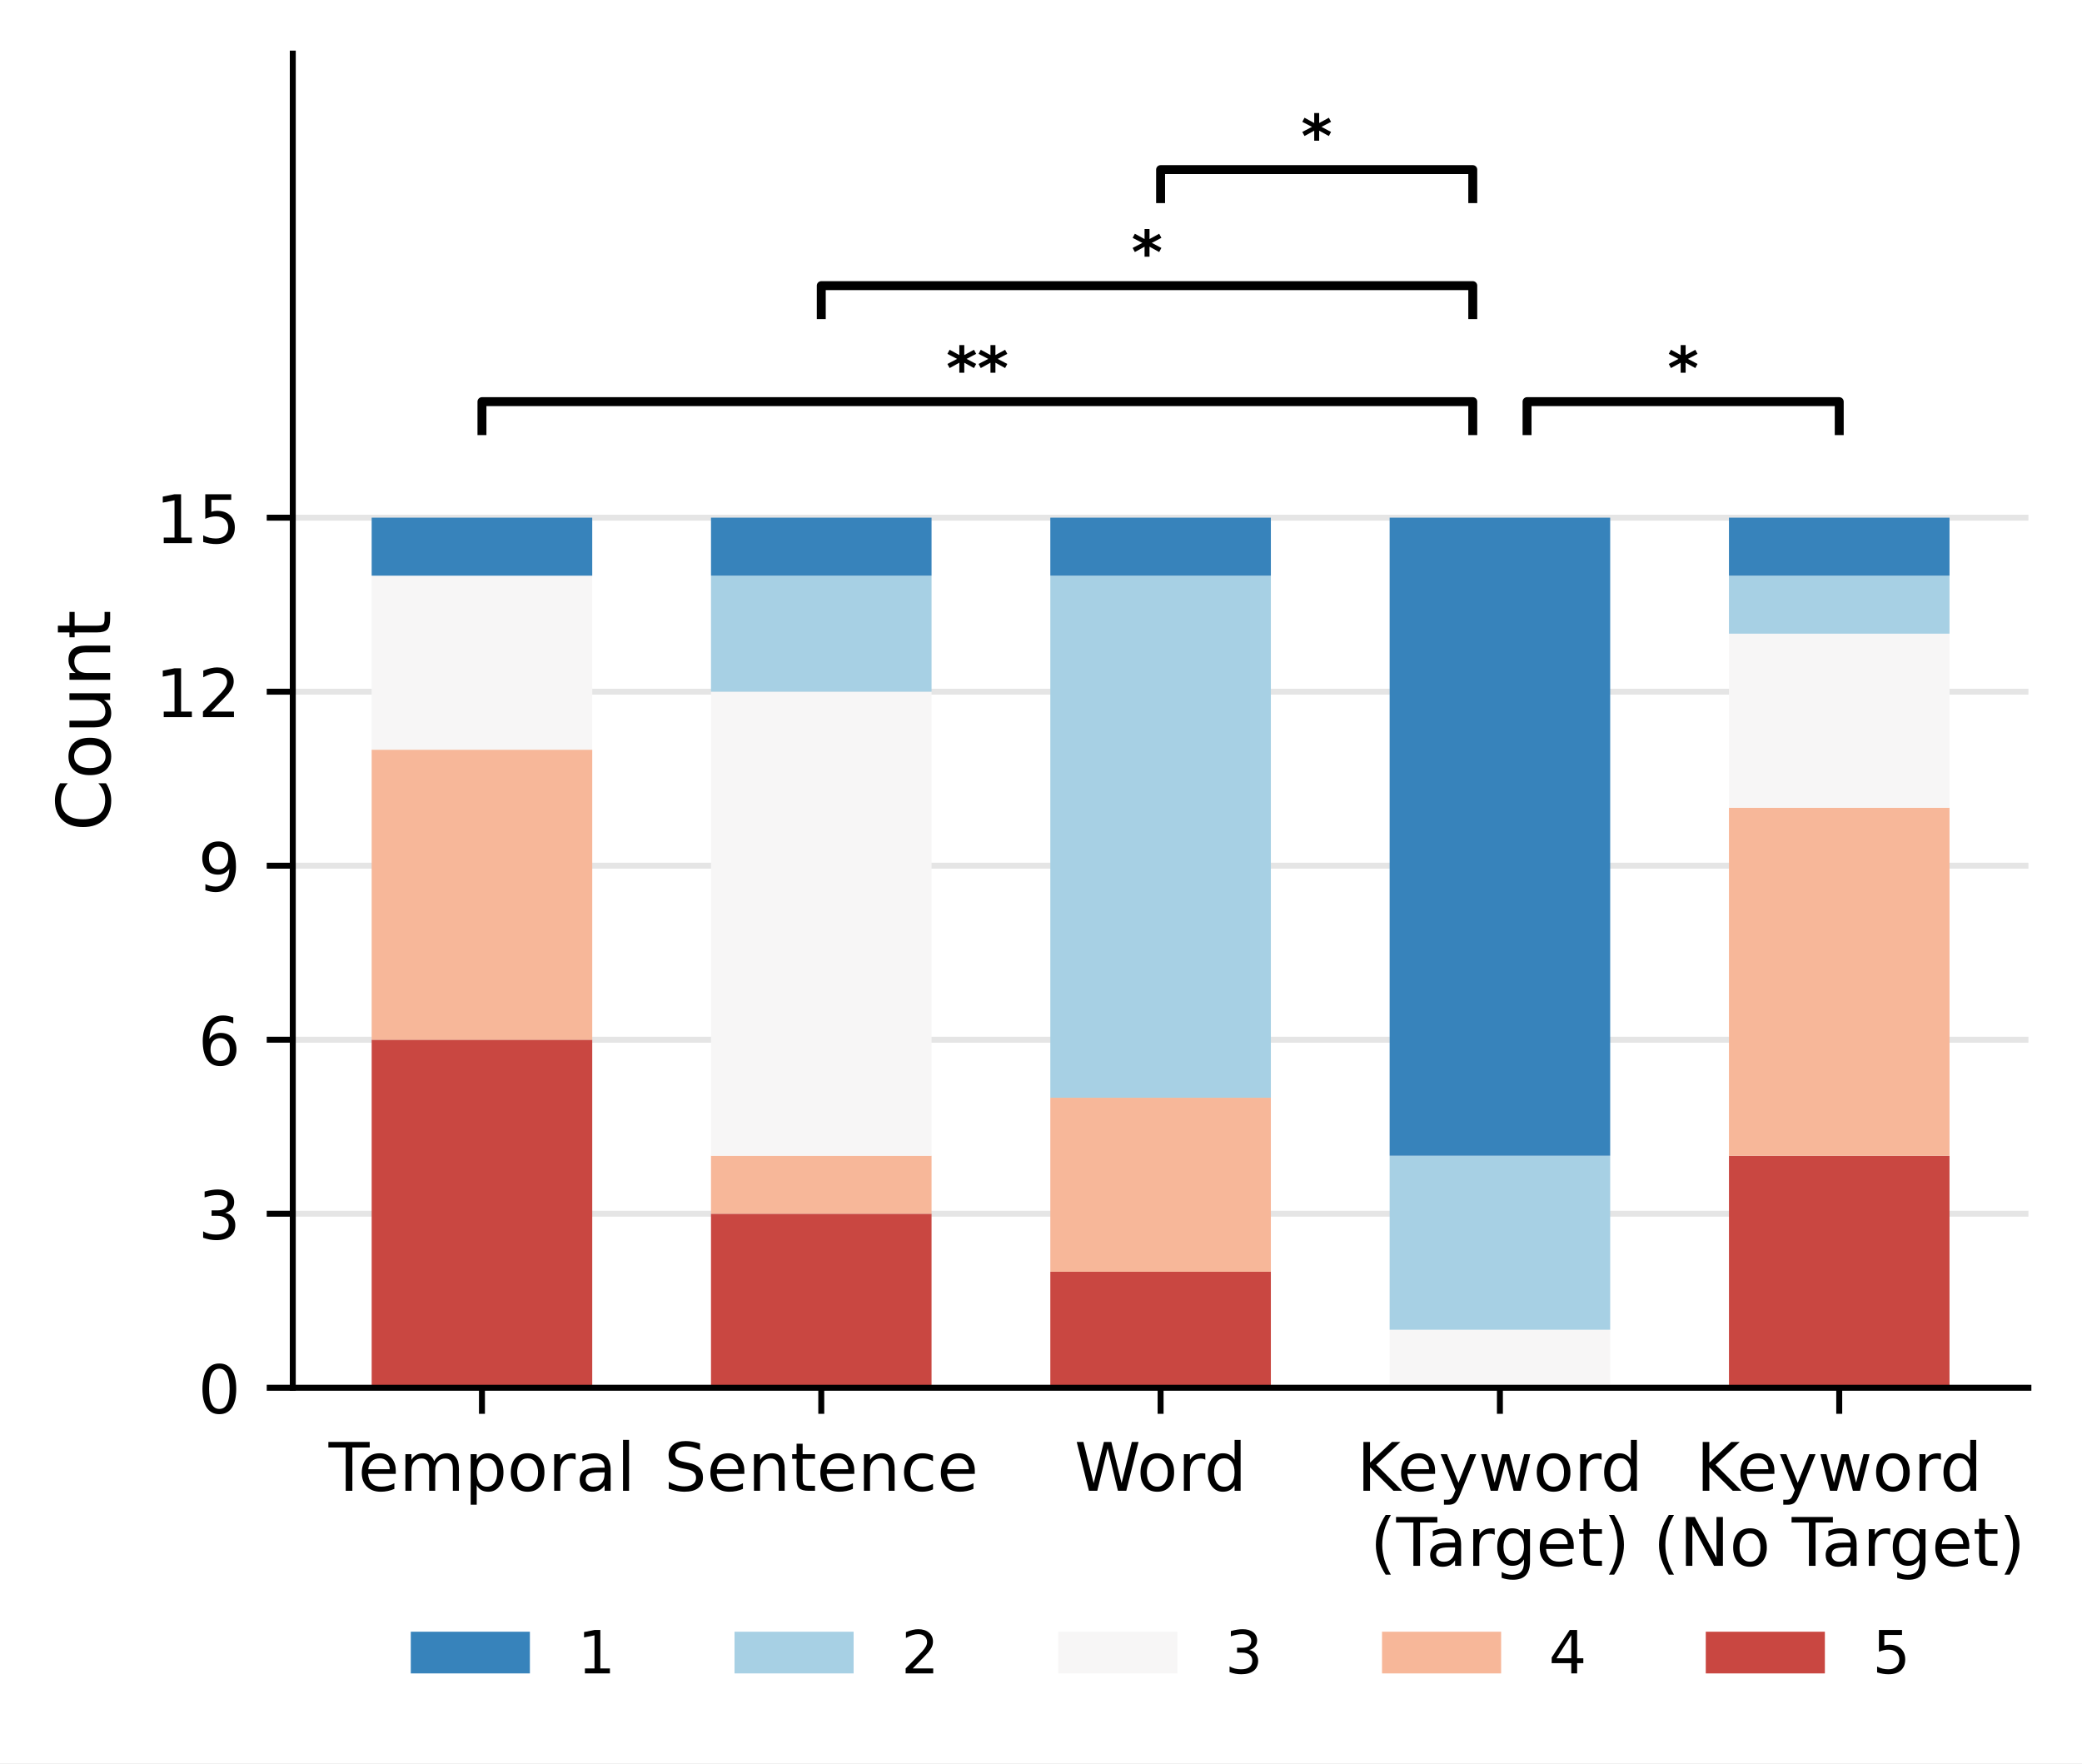
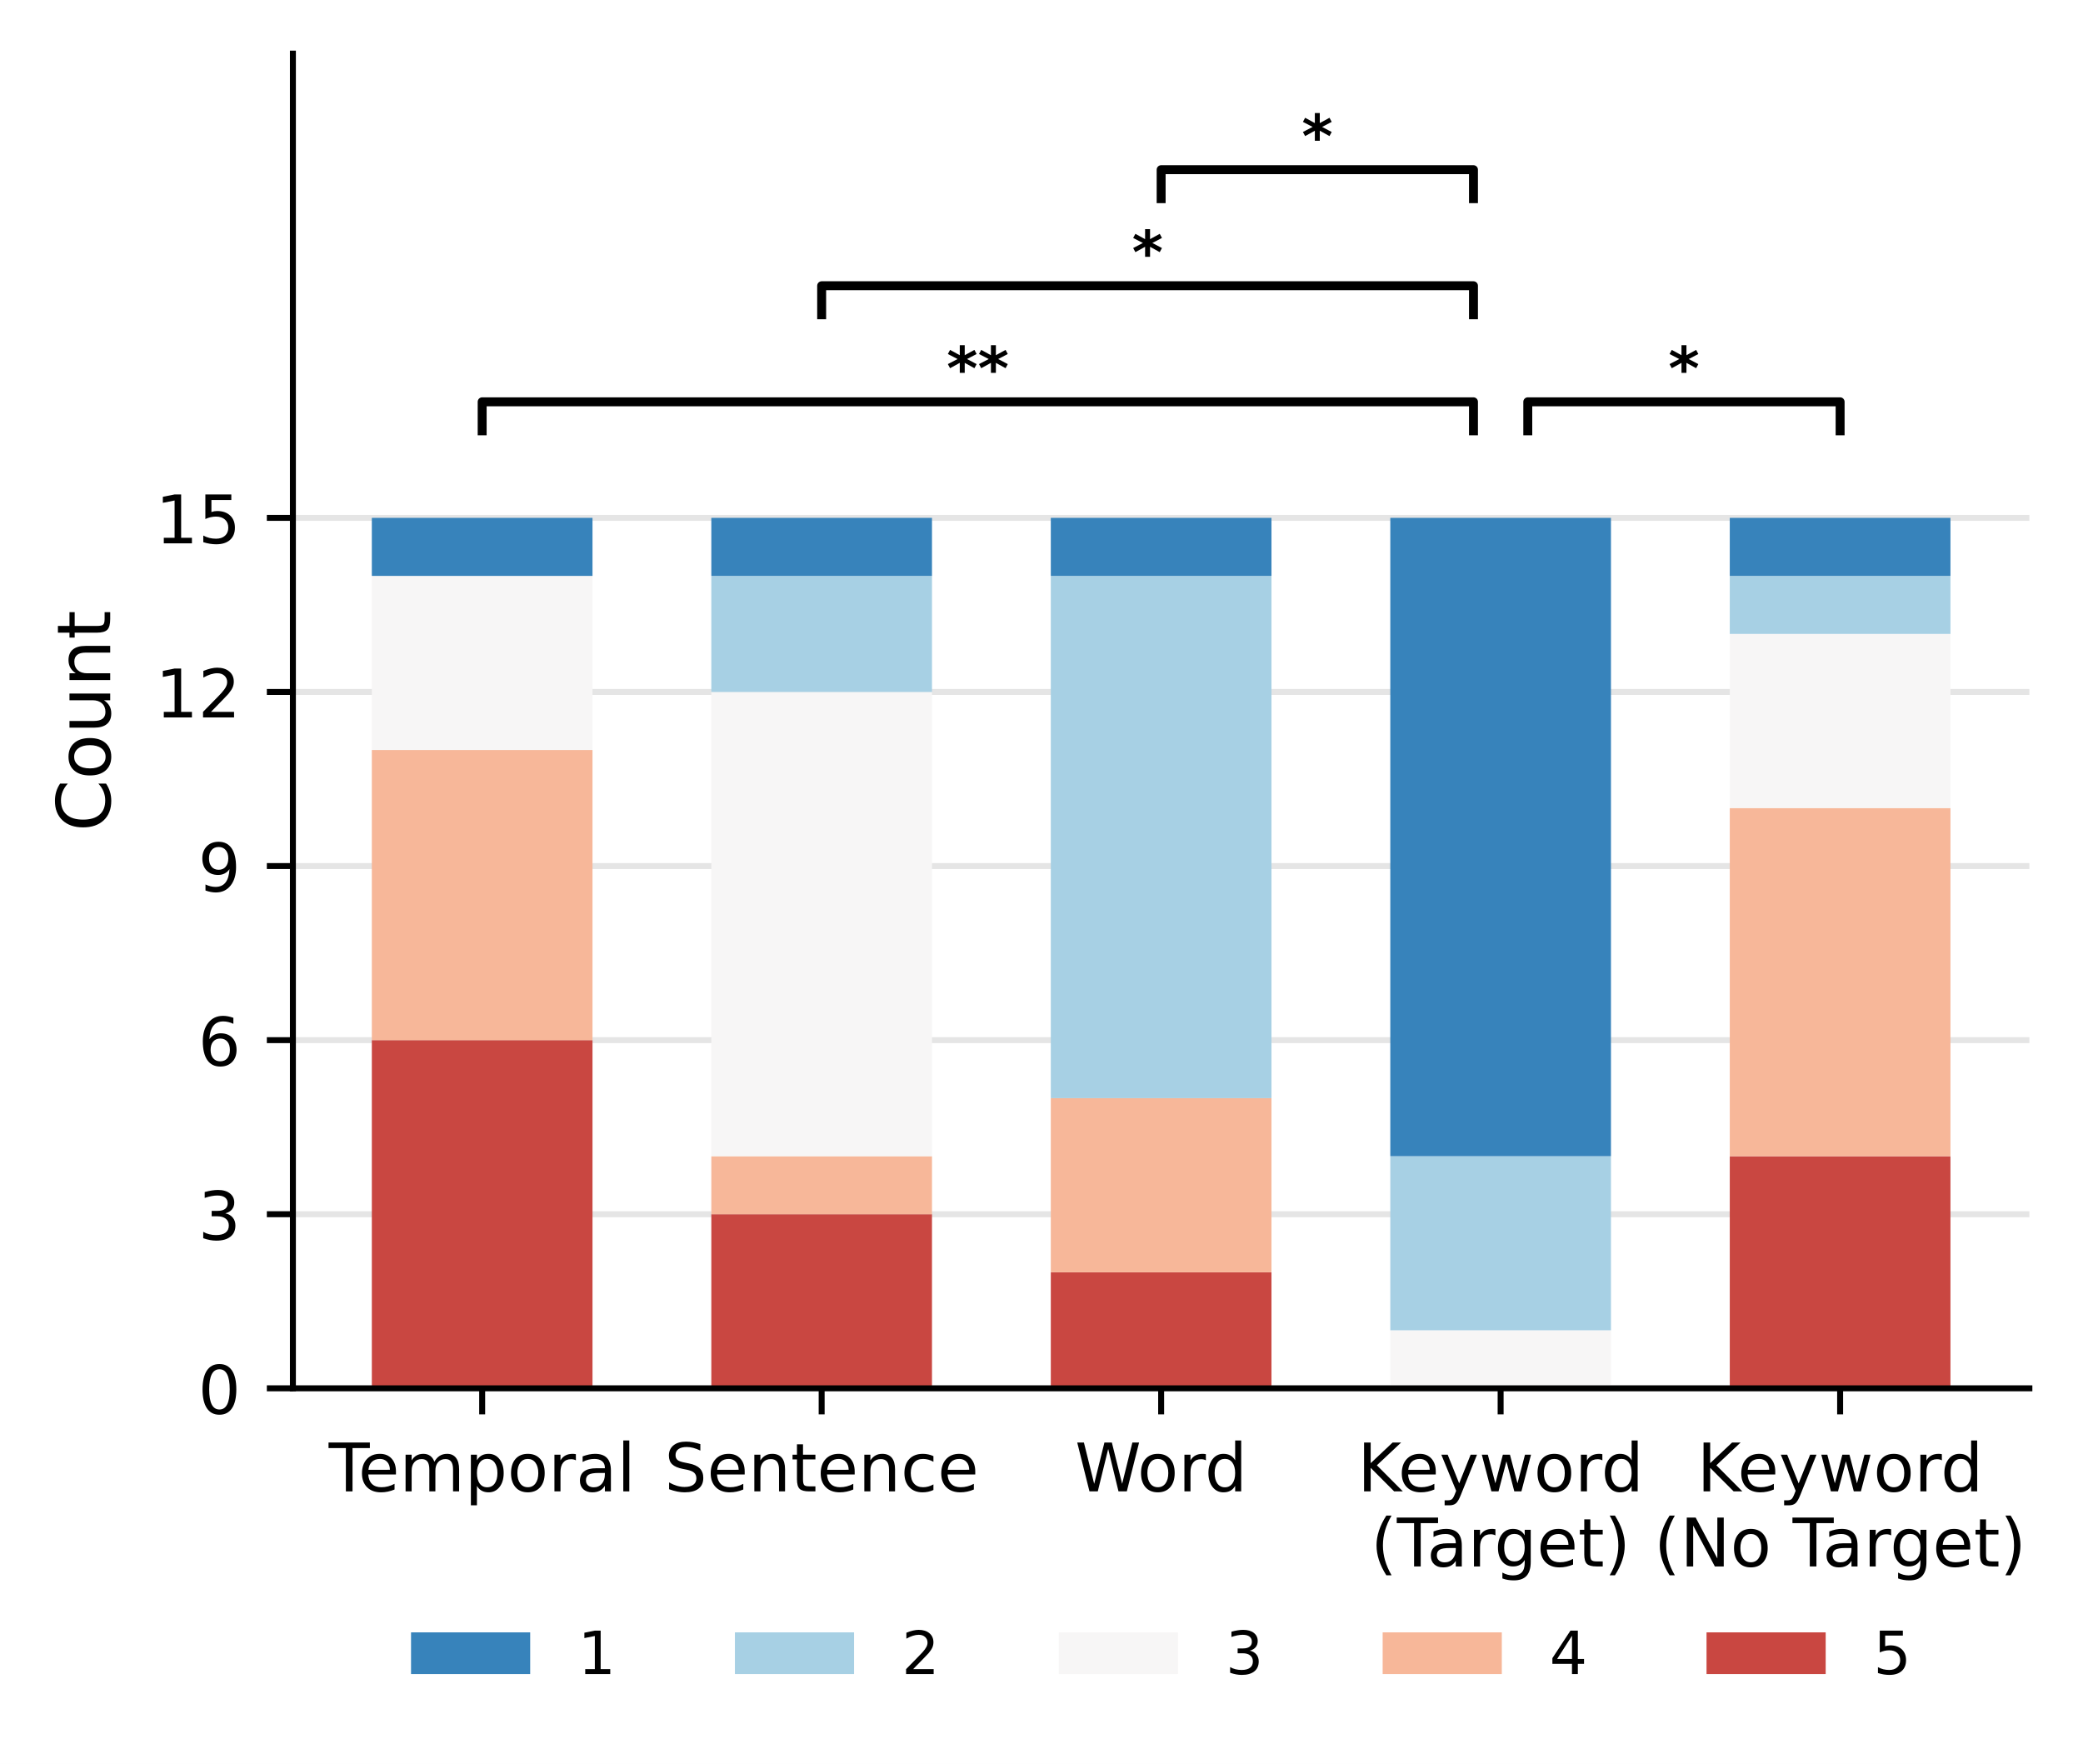
- <svg xmlns="http://www.w3.org/2000/svg" xmlns:xlink="http://www.w3.org/1999/xlink" width="279.683pt" height="236.843pt" viewBox="0 0 279.683 236.843" version="1.1">
+ <svg xmlns="http://www.w3.org/2000/svg" xmlns:xlink="http://www.w3.org/1999/xlink" width="279.705pt" height="236.843pt" viewBox="0 0 279.705 236.843" version="1.1">
  <defs>
    <style type="text/css">*{stroke-linejoin: round; stroke-linecap: butt}</style>
  </defs>
  <g id="figure_1">
    <g id="patch_1">
-       <path d="M 0 236.843  L 279.683 236.843  L 279.683 0  L 0 0  z " style="fill: #ffffff" />
+       <path d="M 0 236.843  L 279.705 236.843  L 279.705 0  L 0 0  z " style="fill: #ffffff" />
    </g>
    <g id="axes_1">
      <g id="patch_2">
-         <path d="M 39.331 186.411  L 272.483 186.411  L 272.483 7.2  L 39.331 7.2  z " style="fill: #ffffff" />
+         <path d="M 39.331 186.411  L 272.505 186.411  L 272.505 7.2  L 39.331 7.2  z " style="fill: #ffffff" />
      </g>
      <g id="matplotlib.axis_1">
        <g id="xtick_1">
          <g id="line2d_1">
            <defs>
-               <path id="mf1f04af8c1" d="M 0 0  L 0 3.5  " style="stroke: #000000; stroke-width: 0.8" />
+               <path id="m2c8fcc0493" d="M 0 0  L 0 3.5  " style="stroke: #000000; stroke-width: 0.8" />
            </defs>
            <g>
-               <use xlink:href="#mf1f04af8c1" x="64.743" y="186.411" style="stroke: #000000; stroke-width: 0.8" />
+               <use xlink:href="#m2c8fcc0493" x="64.745" y="186.411" style="stroke: #000000; stroke-width: 0.8" />
            </g>
          </g>
          <g id="text_1">
-             <g transform="translate(44.13896 200.2492) scale(0.09 -0.09)">
+             <g transform="translate(44.14141 200.2492) scale(0.09 -0.09)">
              <defs>
                <path id="DejaVuSans-54" d="M -19 4666  L 3928 4666  L 3928 4134  L 2272 4134  L 2272 0  L 1638 0  L 1638 4134  L -19 4134  L -19 4666  z " transform="scale(0.015625)" />
                <path id="DejaVuSans-65" d="M 3597 1894  L 3597 1613  L 953 1613  Q 991 1019 1311 708  Q 1631 397 2203 397  Q 2534 397 2845 478  Q 3156 559 3463 722  L 3463 178  Q 3153 47 2828 -22  Q 2503 -91 2169 -91  Q 1331 -91 842 396  Q 353 884 353 1716  Q 353 2575 817 3079  Q 1281 3584 2069 3584  Q 2775 3584 3186 3129  Q 3597 2675 3597 1894  z M 3022 2063  Q 3016 2534 2758 2815  Q 2500 3097 2075 3097  Q 1594 3097 1305 2825  Q 1016 2553 972 2059  L 3022 2063  z " transform="scale(0.015625)" />
                <path id="DejaVuSans-6d" d="M 3328 2828  Q 3544 3216 3844 3400  Q 4144 3584 4550 3584  Q 5097 3584 5394 3201  Q 5691 2819 5691 2113  L 5691 0  L 5113 0  L 5113 2094  Q 5113 2597 4934 2840  Q 4756 3084 4391 3084  Q 3944 3084 3684 2787  Q 3425 2491 3425 1978  L 3425 0  L 2847 0  L 2847 2094  Q 2847 2600 2669 2842  Q 2491 3084 2119 3084  Q 1678 3084 1418 2786  Q 1159 2488 1159 1978  L 1159 0  L 581 0  L 581 3500  L 1159 3500  L 1159 2956  Q 1356 3278 1631 3431  Q 1906 3584 2284 3584  Q 2666 3584 2933 3390  Q 3200 3197 3328 2828  z " transform="scale(0.015625)" />
                <path id="DejaVuSans-70" d="M 1159 525  L 1159 -1331  L 581 -1331  L 581 3500  L 1159 3500  L 1159 2969  Q 1341 3281 1617 3432  Q 1894 3584 2278 3584  Q 2916 3584 3314 3078  Q 3713 2572 3713 1747  Q 3713 922 3314 415  Q 2916 -91 2278 -91  Q 1894 -91 1617 61  Q 1341 213 1159 525  z M 3116 1747  Q 3116 2381 2855 2742  Q 2594 3103 2138 3103  Q 1681 3103 1420 2742  Q 1159 2381 1159 1747  Q 1159 1113 1420 752  Q 1681 391 2138 391  Q 2594 391 2855 752  Q 3116 1113 3116 1747  z " transform="scale(0.015625)" />
                <path id="DejaVuSans-6f" d="M 1959 3097  Q 1497 3097 1228 2736  Q 959 2375 959 1747  Q 959 1119 1226 758  Q 1494 397 1959 397  Q 2419 397 2687 759  Q 2956 1122 2956 1747  Q 2956 2369 2687 2733  Q 2419 3097 1959 3097  z M 1959 3584  Q 2709 3584 3137 3096  Q 3566 2609 3566 1747  Q 3566 888 3137 398  Q 2709 -91 1959 -91  Q 1206 -91 779 398  Q 353 888 353 1747  Q 353 2609 779 3096  Q 1206 3584 1959 3584  z " transform="scale(0.015625)" />
                <path id="DejaVuSans-72" d="M 2631 2963  Q 2534 3019 2420 3045  Q 2306 3072 2169 3072  Q 1681 3072 1420 2755  Q 1159 2438 1159 1844  L 1159 0  L 581 0  L 581 3500  L 1159 3500  L 1159 2956  Q 1341 3275 1631 3429  Q 1922 3584 2338 3584  Q 2397 3584 2469 3576  Q 2541 3569 2628 3553  L 2631 2963  z " transform="scale(0.015625)" />
                <path id="DejaVuSans-61" d="M 2194 1759  Q 1497 1759 1228 1600  Q 959 1441 959 1056  Q 959 750 1161 570  Q 1363 391 1709 391  Q 2188 391 2477 730  Q 2766 1069 2766 1631  L 2766 1759  L 2194 1759  z M 3341 1997  L 3341 0  L 2766 0  L 2766 531  Q 2569 213 2275 61  Q 1981 -91 1556 -91  Q 1019 -91 701 211  Q 384 513 384 1019  Q 384 1609 779 1909  Q 1175 2209 1959 2209  L 2766 2209  L 2766 2266  Q 2766 2663 2505 2880  Q 2244 3097 1772 3097  Q 1472 3097 1187 3025  Q 903 2953 641 2809  L 641 3341  Q 956 3463 1253 3523  Q 1550 3584 1831 3584  Q 2591 3584 2966 3190  Q 3341 2797 3341 1997  z " transform="scale(0.015625)" />
                <path id="DejaVuSans-6c" d="M 603 4863  L 1178 4863  L 1178 0  L 603 0  L 603 4863  z " transform="scale(0.015625)" />
              </defs>
              <use xlink:href="#DejaVuSans-54" />
              <use xlink:href="#DejaVuSans-65" transform="translate(44.08398 0)" />
              <use xlink:href="#DejaVuSans-6d" transform="translate(105.6074 0)" />
              <use xlink:href="#DejaVuSans-70" transform="translate(203.0195 0)" />
              <use xlink:href="#DejaVuSans-6f" transform="translate(266.4961 0)" />
              <use xlink:href="#DejaVuSans-72" transform="translate(327.6777 0)" />
              <use xlink:href="#DejaVuSans-61" transform="translate(368.791 0)" />
              <use xlink:href="#DejaVuSans-6c" transform="translate(430.0703 0)" />
            </g>
          </g>
        </g>
        <g id="xtick_2">
          <g id="line2d_2">
            <g>
-               <use xlink:href="#mf1f04af8c1" x="110.325" y="186.411" style="stroke: #000000; stroke-width: 0.8" />
+               <use xlink:href="#m2c8fcc0493" x="110.332" y="186.411" style="stroke: #000000; stroke-width: 0.8" />
            </g>
          </g>
          <g id="text_2">
-             <g transform="translate(89.21899 200.2492) scale(0.09 -0.09)">
+             <g transform="translate(89.22584 200.2492) scale(0.09 -0.09)">
              <defs>
                <path id="DejaVuSans-53" d="M 3425 4513  L 3425 3897  Q 3066 4069 2747 4153  Q 2428 4238 2131 4238  Q 1616 4238 1336 4038  Q 1056 3838 1056 3469  Q 1056 3159 1242 3001  Q 1428 2844 1947 2747  L 2328 2669  Q 3034 2534 3370 2195  Q 3706 1856 3706 1288  Q 3706 609 3251 259  Q 2797 -91 1919 -91  Q 1588 -91 1214 -16  Q 841 59 441 206  L 441 856  Q 825 641 1194 531  Q 1563 422 1919 422  Q 2459 422 2753 634  Q 3047 847 3047 1241  Q 3047 1584 2836 1778  Q 2625 1972 2144 2069  L 1759 2144  Q 1053 2284 737 2584  Q 422 2884 422 3419  Q 422 4038 858 4394  Q 1294 4750 2059 4750  Q 2388 4750 2728 4690  Q 3069 4631 3425 4513  z " transform="scale(0.015625)" />
                <path id="DejaVuSans-6e" d="M 3513 2113  L 3513 0  L 2938 0  L 2938 2094  Q 2938 2591 2744 2837  Q 2550 3084 2163 3084  Q 1697 3084 1428 2787  Q 1159 2491 1159 1978  L 1159 0  L 581 0  L 581 3500  L 1159 3500  L 1159 2956  Q 1366 3272 1645 3428  Q 1925 3584 2291 3584  Q 2894 3584 3203 3211  Q 3513 2838 3513 2113  z " transform="scale(0.015625)" />
                <path id="DejaVuSans-74" d="M 1172 4494  L 1172 3500  L 2356 3500  L 2356 3053  L 1172 3053  L 1172 1153  Q 1172 725 1289 603  Q 1406 481 1766 481  L 2356 481  L 2356 0  L 1766 0  Q 1100 0 847 248  Q 594 497 594 1153  L 594 3053  L 172 3053  L 172 3500  L 594 3500  L 594 4494  L 1172 4494  z " transform="scale(0.015625)" />
                <path id="DejaVuSans-63" d="M 3122 3366  L 3122 2828  Q 2878 2963 2633 3030  Q 2388 3097 2138 3097  Q 1578 3097 1268 2742  Q 959 2388 959 1747  Q 959 1106 1268 751  Q 1578 397 2138 397  Q 2388 397 2633 464  Q 2878 531 3122 666  L 3122 134  Q 2881 22 2623 -34  Q 2366 -91 2075 -91  Q 1284 -91 818 406  Q 353 903 353 1747  Q 353 2603 823 3093  Q 1294 3584 2113 3584  Q 2378 3584 2631 3529  Q 2884 3475 3122 3366  z " transform="scale(0.015625)" />
              </defs>
              <use xlink:href="#DejaVuSans-53" />
              <use xlink:href="#DejaVuSans-65" transform="translate(63.47656 0)" />
              <use xlink:href="#DejaVuSans-6e" transform="translate(125 0)" />
              <use xlink:href="#DejaVuSans-74" transform="translate(188.3789 0)" />
              <use xlink:href="#DejaVuSans-65" transform="translate(227.5879 0)" />
              <use xlink:href="#DejaVuSans-6e" transform="translate(289.1113 0)" />
              <use xlink:href="#DejaVuSans-63" transform="translate(352.4902 0)" />
              <use xlink:href="#DejaVuSans-65" transform="translate(407.4707 0)" />
            </g>
          </g>
        </g>
        <g id="xtick_3">
          <g id="line2d_3">
            <g>
-               <use xlink:href="#mf1f04af8c1" x="155.907" y="186.411" style="stroke: #000000; stroke-width: 0.8" />
+               <use xlink:href="#m2c8fcc0493" x="155.918" y="186.411" style="stroke: #000000; stroke-width: 0.8" />
            </g>
          </g>
          <g id="text_3">
-             <g transform="translate(144.3404 200.2492) scale(0.09 -0.09)">
+             <g transform="translate(144.3516 200.2492) scale(0.09 -0.09)">
              <defs>
                <path id="DejaVuSans-57" d="M 213 4666  L 850 4666  L 1831 722  L 2809 4666  L 3519 4666  L 4500 722  L 5478 4666  L 6119 4666  L 4947 0  L 4153 0  L 3169 4050  L 2175 0  L 1381 0  L 213 4666  z " transform="scale(0.015625)" />
                <path id="DejaVuSans-64" d="M 2906 2969  L 2906 4863  L 3481 4863  L 3481 0  L 2906 0  L 2906 525  Q 2725 213 2448 61  Q 2172 -91 1784 -91  Q 1150 -91 751 415  Q 353 922 353 1747  Q 353 2572 751 3078  Q 1150 3584 1784 3584  Q 2172 3584 2448 3432  Q 2725 3281 2906 2969  z M 947 1747  Q 947 1113 1208 752  Q 1469 391 1925 391  Q 2381 391 2643 752  Q 2906 1113 2906 1747  Q 2906 2381 2643 2742  Q 2381 3103 1925 3103  Q 1469 3103 1208 2742  Q 947 2381 947 1747  z " transform="scale(0.015625)" />
              </defs>
              <use xlink:href="#DejaVuSans-57" />
              <use xlink:href="#DejaVuSans-6f" transform="translate(93.00195 0)" />
              <use xlink:href="#DejaVuSans-72" transform="translate(154.1836 0)" />
              <use xlink:href="#DejaVuSans-64" transform="translate(193.5469 0)" />
            </g>
          </g>
        </g>
        <g id="xtick_4">
          <g id="line2d_4">
            <g>
-               <use xlink:href="#mf1f04af8c1" x="201.489" y="186.411" style="stroke: #000000; stroke-width: 0.8" />
+               <use xlink:href="#m2c8fcc0493" x="201.504" y="186.411" style="stroke: #000000; stroke-width: 0.8" />
            </g>
          </g>
          <g id="text_4">
-             <g transform="translate(182.2689 200.2492) scale(0.09 -0.09)">
+             <g transform="translate(182.2846 200.2492) scale(0.09 -0.09)">
              <defs>
                <path id="DejaVuSans-4b" d="M 628 4666  L 1259 4666  L 1259 2694  L 3353 4666  L 4166 4666  L 1850 2491  L 4331 0  L 3500 0  L 1259 2247  L 1259 0  L 628 0  L 628 4666  z " transform="scale(0.015625)" />
                <path id="DejaVuSans-79" d="M 2059 -325  Q 1816 -950 1584 -1140  Q 1353 -1331 966 -1331  L 506 -1331  L 506 -850  L 844 -850  Q 1081 -850 1212 -737  Q 1344 -625 1503 -206  L 1606 56  L 191 3500  L 800 3500  L 1894 763  L 2988 3500  L 3597 3500  L 2059 -325  z " transform="scale(0.015625)" />
                <path id="DejaVuSans-77" d="M 269 3500  L 844 3500  L 1563 769  L 2278 3500  L 2956 3500  L 3675 769  L 4391 3500  L 4966 3500  L 4050 0  L 3372 0  L 2619 2869  L 1863 0  L 1184 0  L 269 3500  z " transform="scale(0.015625)" />
              </defs>
              <use xlink:href="#DejaVuSans-4b" />
              <use xlink:href="#DejaVuSans-65" transform="translate(60.57617 0)" />
              <use xlink:href="#DejaVuSans-79" transform="translate(122.0996 0)" />
              <use xlink:href="#DejaVuSans-77" transform="translate(181.2793 0)" />
              <use xlink:href="#DejaVuSans-6f" transform="translate(263.0664 0)" />
              <use xlink:href="#DejaVuSans-72" transform="translate(324.248 0)" />
              <use xlink:href="#DejaVuSans-64" transform="translate(363.6113 0)" />
            </g>
-             <g transform="translate(184.0527 210.3272) scale(0.09 -0.09)">
+             <g transform="translate(184.0684 210.3272) scale(0.09 -0.09)">
              <defs>
                <path id="DejaVuSans-28" d="M 1984 4856  Q 1566 4138 1362 3434  Q 1159 2731 1159 2009  Q 1159 1288 1364 580  Q 1569 -128 1984 -844  L 1484 -844  Q 1016 -109 783 600  Q 550 1309 550 2009  Q 550 2706 781 3412  Q 1013 4119 1484 4856  L 1984 4856  z " transform="scale(0.015625)" />
                <path id="DejaVuSans-67" d="M 2906 1791  Q 2906 2416 2648 2759  Q 2391 3103 1925 3103  Q 1463 3103 1205 2759  Q 947 2416 947 1791  Q 947 1169 1205 825  Q 1463 481 1925 481  Q 2391 481 2648 825  Q 2906 1169 2906 1791  z M 3481 434  Q 3481 -459 3084 -895  Q 2688 -1331 1869 -1331  Q 1566 -1331 1297 -1286  Q 1028 -1241 775 -1147  L 775 -588  Q 1028 -725 1275 -790  Q 1522 -856 1778 -856  Q 2344 -856 2625 -561  Q 2906 -266 2906 331  L 2906 616  Q 2728 306 2450 153  Q 2172 0 1784 0  Q 1141 0 747 490  Q 353 981 353 1791  Q 353 2603 747 3093  Q 1141 3584 1784 3584  Q 2172 3584 2450 3431  Q 2728 3278 2906 2969  L 2906 3500  L 3481 3500  L 3481 434  z " transform="scale(0.015625)" />
                <path id="DejaVuSans-29" d="M 513 4856  L 1013 4856  Q 1481 4119 1714 3412  Q 1947 2706 1947 2009  Q 1947 1309 1714 600  Q 1481 -109 1013 -844  L 513 -844  Q 928 -128 1133 580  Q 1338 1288 1338 2009  Q 1338 2731 1133 3434  Q 928 4138 513 4856  z " transform="scale(0.015625)" />
              </defs>
              <use xlink:href="#DejaVuSans-28" />
              <use xlink:href="#DejaVuSans-54" transform="translate(39.01367 0)" />
              <use xlink:href="#DejaVuSans-61" transform="translate(83.59766 0)" />
              <use xlink:href="#DejaVuSans-72" transform="translate(144.877 0)" />
              <use xlink:href="#DejaVuSans-67" transform="translate(184.2402 0)" />
              <use xlink:href="#DejaVuSans-65" transform="translate(247.7168 0)" />
              <use xlink:href="#DejaVuSans-74" transform="translate(309.2402 0)" />
              <use xlink:href="#DejaVuSans-29" transform="translate(348.4492 0)" />
            </g>
          </g>
        </g>
        <g id="xtick_5">
          <g id="line2d_5">
            <g>
-               <use xlink:href="#mf1f04af8c1" x="247.071" y="186.411" style="stroke: #000000; stroke-width: 0.8" />
+               <use xlink:href="#m2c8fcc0493" x="247.091" y="186.411" style="stroke: #000000; stroke-width: 0.8" />
            </g>
          </g>
          <g id="text_5">
-             <g transform="translate(227.851 200.2492) scale(0.09 -0.09)">
+             <g transform="translate(227.871 200.2492) scale(0.09 -0.09)">
              <use xlink:href="#DejaVuSans-4b" />
              <use xlink:href="#DejaVuSans-65" transform="translate(60.57617 0)" />
              <use xlink:href="#DejaVuSans-79" transform="translate(122.0996 0)" />
              <use xlink:href="#DejaVuSans-77" transform="translate(181.2793 0)" />
              <use xlink:href="#DejaVuSans-6f" transform="translate(263.0664 0)" />
              <use xlink:href="#DejaVuSans-72" transform="translate(324.248 0)" />
              <use xlink:href="#DejaVuSans-64" transform="translate(363.6113 0)" />
            </g>
-             <g transform="translate(222.0846 210.3272) scale(0.09 -0.09)">
+             <g transform="translate(222.1047 210.3272) scale(0.09 -0.09)">
              <defs>
                <path id="DejaVuSans-4e" d="M 628 4666  L 1478 4666  L 3547 763  L 3547 4666  L 4159 4666  L 4159 0  L 3309 0  L 1241 3903  L 1241 0  L 628 0  L 628 4666  z " transform="scale(0.015625)" />
                <path id="DejaVuSans-20" transform="scale(0.015625)" />
              </defs>
              <use xlink:href="#DejaVuSans-28" />
              <use xlink:href="#DejaVuSans-4e" transform="translate(39.01367 0)" />
              <use xlink:href="#DejaVuSans-6f" transform="translate(113.8184 0)" />
              <use xlink:href="#DejaVuSans-20" transform="translate(175 0)" />
              <use xlink:href="#DejaVuSans-54" transform="translate(206.7871 0)" />
              <use xlink:href="#DejaVuSans-61" transform="translate(251.3711 0)" />
              <use xlink:href="#DejaVuSans-72" transform="translate(312.6504 0)" />
              <use xlink:href="#DejaVuSans-67" transform="translate(352.0137 0)" />
              <use xlink:href="#DejaVuSans-65" transform="translate(415.4902 0)" />
              <use xlink:href="#DejaVuSans-74" transform="translate(477.0137 0)" />
              <use xlink:href="#DejaVuSans-29" transform="translate(516.2227 0)" />
            </g>
          </g>
        </g>
      </g>
      <g id="matplotlib.axis_2">
        <g id="ytick_1">
          <g id="line2d_6">
-             <path d="M 39.331 186.411  L 272.483 186.411  " clip-path="url(#p157cdf100e)" style="fill: none; stroke: #808080; stroke-opacity: 0.2; stroke-width: 0.8; stroke-linecap: square" />
+             <path d="M 39.331 186.411  L 272.505 186.411  " clip-path="url(#p5ead0f29cf)" style="fill: none; stroke: #808080; stroke-opacity: 0.2; stroke-width: 0.8; stroke-linecap: square" />
          </g>
          <g id="line2d_7">
            <defs>
-               <path id="mfdb3cf5501" d="M 0 0  L -3.5 0  " style="stroke: #000000; stroke-width: 0.8" />
+               <path id="me7b417b1c1" d="M 0 0  L -3.5 0  " style="stroke: #000000; stroke-width: 0.8" />
            </defs>
            <g>
-               <use xlink:href="#mfdb3cf5501" x="39.331" y="186.411" style="stroke: #000000; stroke-width: 0.8" />
+               <use xlink:href="#me7b417b1c1" x="39.331" y="186.411" style="stroke: #000000; stroke-width: 0.8" />
            </g>
          </g>
          <g id="text_6">
            <g transform="translate(26.60438 189.8299) scale(0.09 -0.09)">
              <defs>
                <path id="DejaVuSans-30" d="M 2034 4250  Q 1547 4250 1301 3770  Q 1056 3291 1056 2328  Q 1056 1369 1301 889  Q 1547 409 2034 409  Q 2525 409 2770 889  Q 3016 1369 3016 2328  Q 3016 3291 2770 3770  Q 2525 4250 2034 4250  z M 2034 4750  Q 2819 4750 3233 4129  Q 3647 3509 3647 2328  Q 3647 1150 3233 529  Q 2819 -91 2034 -91  Q 1250 -91 836 529  Q 422 1150 422 2328  Q 422 3509 836 4129  Q 1250 4750 2034 4750  z " transform="scale(0.015625)" />
              </defs>
              <use xlink:href="#DejaVuSans-30" />
            </g>
          </g>
        </g>
        <g id="ytick_2">
          <g id="line2d_8">
-             <path d="M 39.331 163.035  L 272.483 163.035  " clip-path="url(#p157cdf100e)" style="fill: none; stroke: #808080; stroke-opacity: 0.2; stroke-width: 0.8; stroke-linecap: square" />
+             <path d="M 39.331 163.035  L 272.505 163.035  " clip-path="url(#p5ead0f29cf)" style="fill: none; stroke: #808080; stroke-opacity: 0.2; stroke-width: 0.8; stroke-linecap: square" />
          </g>
          <g id="line2d_9">
            <g>
-               <use xlink:href="#mfdb3cf5501" x="39.331" y="163.035" style="stroke: #000000; stroke-width: 0.8" />
+               <use xlink:href="#me7b417b1c1" x="39.331" y="163.035" style="stroke: #000000; stroke-width: 0.8" />
            </g>
          </g>
          <g id="text_7">
            <g transform="translate(26.60438 166.4546) scale(0.09 -0.09)">
              <defs>
                <path id="DejaVuSans-33" d="M 2597 2516  Q 3050 2419 3304 2112  Q 3559 1806 3559 1356  Q 3559 666 3084 287  Q 2609 -91 1734 -91  Q 1441 -91 1130 -33  Q 819 25 488 141  L 488 750  Q 750 597 1062 519  Q 1375 441 1716 441  Q 2309 441 2620 675  Q 2931 909 2931 1356  Q 2931 1769 2642 2001  Q 2353 2234 1838 2234  L 1294 2234  L 1294 2753  L 1863 2753  Q 2328 2753 2575 2939  Q 2822 3125 2822 3475  Q 2822 3834 2567 4026  Q 2313 4219 1838 4219  Q 1578 4219 1281 4162  Q 984 4106 628 3988  L 628 4550  Q 988 4650 1302 4700  Q 1616 4750 1894 4750  Q 2613 4750 3031 4423  Q 3450 4097 3450 3541  Q 3450 3153 3228 2886  Q 3006 2619 2597 2516  z " transform="scale(0.015625)" />
              </defs>
              <use xlink:href="#DejaVuSans-33" />
            </g>
          </g>
        </g>
        <g id="ytick_3">
          <g id="line2d_10">
-             <path d="M 39.331 139.66  L 272.483 139.66  " clip-path="url(#p157cdf100e)" style="fill: none; stroke: #808080; stroke-opacity: 0.2; stroke-width: 0.8; stroke-linecap: square" />
+             <path d="M 39.331 139.66  L 272.505 139.66  " clip-path="url(#p5ead0f29cf)" style="fill: none; stroke: #808080; stroke-opacity: 0.2; stroke-width: 0.8; stroke-linecap: square" />
          </g>
          <g id="line2d_11">
            <g>
-               <use xlink:href="#mfdb3cf5501" x="39.331" y="139.66" style="stroke: #000000; stroke-width: 0.8" />
+               <use xlink:href="#me7b417b1c1" x="39.331" y="139.66" style="stroke: #000000; stroke-width: 0.8" />
            </g>
          </g>
          <g id="text_8">
            <g transform="translate(26.60438 143.0793) scale(0.09 -0.09)">
              <defs>
                <path id="DejaVuSans-36" d="M 2113 2584  Q 1688 2584 1439 2293  Q 1191 2003 1191 1497  Q 1191 994 1439 701  Q 1688 409 2113 409  Q 2538 409 2786 701  Q 3034 994 3034 1497  Q 3034 2003 2786 2293  Q 2538 2584 2113 2584  z M 3366 4563  L 3366 3988  Q 3128 4100 2886 4159  Q 2644 4219 2406 4219  Q 1781 4219 1451 3797  Q 1122 3375 1075 2522  Q 1259 2794 1537 2939  Q 1816 3084 2150 3084  Q 2853 3084 3261 2657  Q 3669 2231 3669 1497  Q 3669 778 3244 343  Q 2819 -91 2113 -91  Q 1303 -91 875 529  Q 447 1150 447 2328  Q 447 3434 972 4092  Q 1497 4750 2381 4750  Q 2619 4750 2861 4703  Q 3103 4656 3366 4563  z " transform="scale(0.015625)" />
              </defs>
              <use xlink:href="#DejaVuSans-36" />
            </g>
          </g>
        </g>
        <g id="ytick_4">
          <g id="line2d_12">
-             <path d="M 39.331 116.285  L 272.483 116.285  " clip-path="url(#p157cdf100e)" style="fill: none; stroke: #808080; stroke-opacity: 0.2; stroke-width: 0.8; stroke-linecap: square" />
+             <path d="M 39.331 116.285  L 272.505 116.285  " clip-path="url(#p5ead0f29cf)" style="fill: none; stroke: #808080; stroke-opacity: 0.2; stroke-width: 0.8; stroke-linecap: square" />
          </g>
          <g id="line2d_13">
            <g>
-               <use xlink:href="#mfdb3cf5501" x="39.331" y="116.285" style="stroke: #000000; stroke-width: 0.8" />
+               <use xlink:href="#me7b417b1c1" x="39.331" y="116.285" style="stroke: #000000; stroke-width: 0.8" />
            </g>
          </g>
          <g id="text_9">
            <g transform="translate(26.60438 119.704) scale(0.09 -0.09)">
              <defs>
                <path id="DejaVuSans-39" d="M 703 97  L 703 672  Q 941 559 1184 500  Q 1428 441 1663 441  Q 2288 441 2617 861  Q 2947 1281 2994 2138  Q 2813 1869 2534 1725  Q 2256 1581 1919 1581  Q 1219 1581 811 2004  Q 403 2428 403 3163  Q 403 3881 828 4315  Q 1253 4750 1959 4750  Q 2769 4750 3195 4129  Q 3622 3509 3622 2328  Q 3622 1225 3098 567  Q 2575 -91 1691 -91  Q 1453 -91 1209 -44  Q 966 3 703 97  z M 1959 2075  Q 2384 2075 2632 2365  Q 2881 2656 2881 3163  Q 2881 3666 2632 3958  Q 2384 4250 1959 4250  Q 1534 4250 1286 3958  Q 1038 3666 1038 3163  Q 1038 2656 1286 2365  Q 1534 2075 1959 2075  z " transform="scale(0.015625)" />
              </defs>
              <use xlink:href="#DejaVuSans-39" />
            </g>
          </g>
        </g>
        <g id="ytick_5">
          <g id="line2d_14">
-             <path d="M 39.331 92.909  L 272.483 92.909  " clip-path="url(#p157cdf100e)" style="fill: none; stroke: #808080; stroke-opacity: 0.2; stroke-width: 0.8; stroke-linecap: square" />
+             <path d="M 39.331 92.909  L 272.505 92.909  " clip-path="url(#p5ead0f29cf)" style="fill: none; stroke: #808080; stroke-opacity: 0.2; stroke-width: 0.8; stroke-linecap: square" />
          </g>
          <g id="line2d_15">
            <g>
-               <use xlink:href="#mfdb3cf5501" x="39.331" y="92.909" style="stroke: #000000; stroke-width: 0.8" />
+               <use xlink:href="#me7b417b1c1" x="39.331" y="92.909" style="stroke: #000000; stroke-width: 0.8" />
            </g>
          </g>
          <g id="text_10">
            <g transform="translate(20.87813 96.32869) scale(0.09 -0.09)">
              <defs>
                <path id="DejaVuSans-31" d="M 794 531  L 1825 531  L 1825 4091  L 703 3866  L 703 4441  L 1819 4666  L 2450 4666  L 2450 531  L 3481 531  L 3481 0  L 794 0  L 794 531  z " transform="scale(0.015625)" />
                <path id="DejaVuSans-32" d="M 1228 531  L 3431 531  L 3431 0  L 469 0  L 469 531  Q 828 903 1448 1529  Q 2069 2156 2228 2338  Q 2531 2678 2651 2914  Q 2772 3150 2772 3378  Q 2772 3750 2511 3984  Q 2250 4219 1831 4219  Q 1534 4219 1204 4116  Q 875 4013 500 3803  L 500 4441  Q 881 4594 1212 4672  Q 1544 4750 1819 4750  Q 2544 4750 2975 4387  Q 3406 4025 3406 3419  Q 3406 3131 3298 2873  Q 3191 2616 2906 2266  Q 2828 2175 2409 1742  Q 1991 1309 1228 531  z " transform="scale(0.015625)" />
              </defs>
              <use xlink:href="#DejaVuSans-31" />
              <use xlink:href="#DejaVuSans-32" transform="translate(63.62305 0)" />
            </g>
          </g>
        </g>
        <g id="ytick_6">
          <g id="line2d_16">
-             <path d="M 39.331 69.534  L 272.483 69.534  " clip-path="url(#p157cdf100e)" style="fill: none; stroke: #808080; stroke-opacity: 0.2; stroke-width: 0.8; stroke-linecap: square" />
+             <path d="M 39.331 69.534  L 272.505 69.534  " clip-path="url(#p5ead0f29cf)" style="fill: none; stroke: #808080; stroke-opacity: 0.2; stroke-width: 0.8; stroke-linecap: square" />
          </g>
          <g id="line2d_17">
            <g>
-               <use xlink:href="#mfdb3cf5501" x="39.331" y="69.534" style="stroke: #000000; stroke-width: 0.8" />
+               <use xlink:href="#me7b417b1c1" x="39.331" y="69.534" style="stroke: #000000; stroke-width: 0.8" />
            </g>
          </g>
          <g id="text_11">
            <g transform="translate(20.87813 72.95341) scale(0.09 -0.09)">
              <defs>
                <path id="DejaVuSans-35" d="M 691 4666  L 3169 4666  L 3169 4134  L 1269 4134  L 1269 2991  Q 1406 3038 1543 3061  Q 1681 3084 1819 3084  Q 2600 3084 3056 2656  Q 3513 2228 3513 1497  Q 3513 744 3044 326  Q 2575 -91 1722 -91  Q 1428 -91 1123 -41  Q 819 9 494 109  L 494 744  Q 775 591 1075 516  Q 1375 441 1709 441  Q 2250 441 2565 725  Q 2881 1009 2881 1497  Q 2881 1984 2565 2268  Q 2250 2553 1709 2553  Q 1456 2553 1204 2497  Q 953 2441 691 2322  L 691 4666  z " transform="scale(0.015625)" />
              </defs>
              <use xlink:href="#DejaVuSans-31" />
              <use xlink:href="#DejaVuSans-35" transform="translate(63.62305 0)" />
            </g>
          </g>
        </g>
        <g id="text_12">
          <g transform="translate(14.79844 111.6537) rotate(-90) scale(0.1 -0.1)">
            <defs>
              <path id="DejaVuSans-43" d="M 4122 4306  L 4122 3641  Q 3803 3938 3442 4084  Q 3081 4231 2675 4231  Q 1875 4231 1450 3742  Q 1025 3253 1025 2328  Q 1025 1406 1450 917  Q 1875 428 2675 428  Q 3081 428 3442 575  Q 3803 722 4122 1019  L 4122 359  Q 3791 134 3420 21  Q 3050 -91 2638 -91  Q 1578 -91 968 557  Q 359 1206 359 2328  Q 359 3453 968 4101  Q 1578 4750 2638 4750  Q 3056 4750 3426 4639  Q 3797 4528 4122 4306  z " transform="scale(0.015625)" />
              <path id="DejaVuSans-75" d="M 544 1381  L 544 3500  L 1119 3500  L 1119 1403  Q 1119 906 1312 657  Q 1506 409 1894 409  Q 2359 409 2629 706  Q 2900 1003 2900 1516  L 2900 3500  L 3475 3500  L 3475 0  L 2900 0  L 2900 538  Q 2691 219 2414 64  Q 2138 -91 1772 -91  Q 1169 -91 856 284  Q 544 659 544 1381  z M 1991 3584  L 1991 3584  z " transform="scale(0.015625)" />
            </defs>
            <use xlink:href="#DejaVuSans-43" />
            <use xlink:href="#DejaVuSans-6f" transform="translate(69.82422 0)" />
            <use xlink:href="#DejaVuSans-75" transform="translate(131.0059 0)" />
            <use xlink:href="#DejaVuSans-6e" transform="translate(194.3848 0)" />
            <use xlink:href="#DejaVuSans-74" transform="translate(257.7637 0)" />
          </g>
        </g>
      </g>
      <g id="patch_3">
-         <path d="M 49.928 186.411  L 79.557 186.411  L 79.557 139.66  L 49.928 139.66  z " clip-path="url(#p157cdf100e)" style="fill: #c94741" />
+         <path d="M 49.929 186.411  L 79.561 186.411  L 79.561 139.66  L 49.929 139.66  z " clip-path="url(#p5ead0f29cf)" style="fill: #c94741" />
      </g>
      <g id="patch_4">
-         <path d="M 95.511 186.411  L 125.139 186.411  L 125.139 163.035  L 95.511 163.035  z " clip-path="url(#p157cdf100e)" style="fill: #c94741" />
+         <path d="M 95.516 186.411  L 125.147 186.411  L 125.147 163.035  L 95.516 163.035  z " clip-path="url(#p5ead0f29cf)" style="fill: #c94741" />
      </g>
      <g id="patch_5">
-         <path d="M 141.093 186.411  L 170.721 186.411  L 170.721 170.827  L 141.093 170.827  z " clip-path="url(#p157cdf100e)" style="fill: #c94741" />
+         <path d="M 141.102 186.411  L 170.734 186.411  L 170.734 170.827  L 141.102 170.827  z " clip-path="url(#p5ead0f29cf)" style="fill: #c94741" />
      </g>
      <g id="patch_6">
-         <path d="M 186.675 186.411  L 216.303 186.411  L 216.303 186.411  L 186.675 186.411  z " clip-path="url(#p157cdf100e)" style="fill: #c94741" />
+         <path d="M 186.689 186.411  L 216.32 186.411  L 216.32 186.411  L 186.689 186.411  z " clip-path="url(#p5ead0f29cf)" style="fill: #c94741" />
      </g>
      <g id="patch_7">
-         <path d="M 232.257 186.411  L 261.885 186.411  L 261.885 155.244  L 232.257 155.244  z " clip-path="url(#p157cdf100e)" style="fill: #c94741" />
+         <path d="M 232.275 186.411  L 261.907 186.411  L 261.907 155.244  L 232.275 155.244  z " clip-path="url(#p5ead0f29cf)" style="fill: #c94741" />
      </g>
      <g id="patch_8">
-         <path d="M 49.928 139.66  L 79.557 139.66  L 79.557 100.701  L 49.928 100.701  z " clip-path="url(#p157cdf100e)" style="fill: #f7b799" />
+         <path d="M 49.929 139.66  L 79.561 139.66  L 79.561 100.701  L 49.929 100.701  z " clip-path="url(#p5ead0f29cf)" style="fill: #f7b799" />
      </g>
      <g id="patch_9">
-         <path d="M 95.511 163.035  L 125.139 163.035  L 125.139 155.244  L 95.511 155.244  z " clip-path="url(#p157cdf100e)" style="fill: #f7b799" />
+         <path d="M 95.516 163.035  L 125.147 163.035  L 125.147 155.244  L 95.516 155.244  z " clip-path="url(#p5ead0f29cf)" style="fill: #f7b799" />
      </g>
      <g id="patch_10">
-         <path d="M 141.093 170.827  L 170.721 170.827  L 170.721 147.452  L 141.093 147.452  z " clip-path="url(#p157cdf100e)" style="fill: #f7b799" />
+         <path d="M 141.102 170.827  L 170.734 170.827  L 170.734 147.452  L 141.102 147.452  z " clip-path="url(#p5ead0f29cf)" style="fill: #f7b799" />
      </g>
      <g id="patch_11">
-         <path d="M 186.675 186.411  L 216.303 186.411  L 216.303 186.411  L 186.675 186.411  z " clip-path="url(#p157cdf100e)" style="fill: #f7b799" />
+         <path d="M 186.689 186.411  L 216.32 186.411  L 216.32 186.411  L 186.689 186.411  z " clip-path="url(#p5ead0f29cf)" style="fill: #f7b799" />
      </g>
      <g id="patch_12">
-         <path d="M 232.257 155.244  L 261.885 155.244  L 261.885 108.493  L 232.257 108.493  z " clip-path="url(#p157cdf100e)" style="fill: #f7b799" />
+         <path d="M 232.275 155.244  L 261.907 155.244  L 261.907 108.493  L 232.275 108.493  z " clip-path="url(#p5ead0f29cf)" style="fill: #f7b799" />
      </g>
      <g id="patch_13">
-         <path d="M 49.928 100.701  L 79.557 100.701  L 79.557 77.326  L 49.928 77.326  z " clip-path="url(#p157cdf100e)" style="fill: #f7f6f6" />
+         <path d="M 49.929 100.701  L 79.561 100.701  L 79.561 77.326  L 49.929 77.326  z " clip-path="url(#p5ead0f29cf)" style="fill: #f7f6f6" />
      </g>
      <g id="patch_14">
-         <path d="M 95.511 155.244  L 125.139 155.244  L 125.139 92.909  L 95.511 92.909  z " clip-path="url(#p157cdf100e)" style="fill: #f7f6f6" />
+         <path d="M 95.516 155.244  L 125.147 155.244  L 125.147 92.909  L 95.516 92.909  z " clip-path="url(#p5ead0f29cf)" style="fill: #f7f6f6" />
      </g>
      <g id="patch_15">
-         <path d="M 141.093 147.452  L 170.721 147.452  L 170.721 147.452  L 141.093 147.452  z " clip-path="url(#p157cdf100e)" style="fill: #f7f6f6" />
+         <path d="M 141.102 147.452  L 170.734 147.452  L 170.734 147.452  L 141.102 147.452  z " clip-path="url(#p5ead0f29cf)" style="fill: #f7f6f6" />
      </g>
      <g id="patch_16">
-         <path d="M 186.675 186.411  L 216.303 186.411  L 216.303 178.619  L 186.675 178.619  z " clip-path="url(#p157cdf100e)" style="fill: #f7f6f6" />
+         <path d="M 186.689 186.411  L 216.32 186.411  L 216.32 178.619  L 186.689 178.619  z " clip-path="url(#p5ead0f29cf)" style="fill: #f7f6f6" />
      </g>
      <g id="patch_17">
-         <path d="M 232.257 108.493  L 261.885 108.493  L 261.885 85.118  L 232.257 85.118  z " clip-path="url(#p157cdf100e)" style="fill: #f7f6f6" />
+         <path d="M 232.275 108.493  L 261.907 108.493  L 261.907 85.118  L 232.275 85.118  z " clip-path="url(#p5ead0f29cf)" style="fill: #f7f6f6" />
      </g>
      <g id="patch_18">
-         <path d="M 49.928 77.326  L 79.557 77.326  L 79.557 77.326  L 49.928 77.326  z " clip-path="url(#p157cdf100e)" style="fill: #a7d0e4" />
+         <path d="M 49.929 77.326  L 79.561 77.326  L 79.561 77.326  L 49.929 77.326  z " clip-path="url(#p5ead0f29cf)" style="fill: #a7d0e4" />
      </g>
      <g id="patch_19">
-         <path d="M 95.511 92.909  L 125.139 92.909  L 125.139 77.326  L 95.511 77.326  z " clip-path="url(#p157cdf100e)" style="fill: #a7d0e4" />
+         <path d="M 95.516 92.909  L 125.147 92.909  L 125.147 77.326  L 95.516 77.326  z " clip-path="url(#p5ead0f29cf)" style="fill: #a7d0e4" />
      </g>
      <g id="patch_20">
-         <path d="M 141.093 147.452  L 170.721 147.452  L 170.721 77.326  L 141.093 77.326  z " clip-path="url(#p157cdf100e)" style="fill: #a7d0e4" />
+         <path d="M 141.102 147.452  L 170.734 147.452  L 170.734 77.326  L 141.102 77.326  z " clip-path="url(#p5ead0f29cf)" style="fill: #a7d0e4" />
      </g>
      <g id="patch_21">
-         <path d="M 186.675 178.619  L 216.303 178.619  L 216.303 155.244  L 186.675 155.244  z " clip-path="url(#p157cdf100e)" style="fill: #a7d0e4" />
+         <path d="M 186.689 178.619  L 216.32 178.619  L 216.32 155.244  L 186.689 155.244  z " clip-path="url(#p5ead0f29cf)" style="fill: #a7d0e4" />
      </g>
      <g id="patch_22">
-         <path d="M 232.257 85.118  L 261.885 85.118  L 261.885 77.326  L 232.257 77.326  z " clip-path="url(#p157cdf100e)" style="fill: #a7d0e4" />
+         <path d="M 232.275 85.118  L 261.907 85.118  L 261.907 77.326  L 232.275 77.326  z " clip-path="url(#p5ead0f29cf)" style="fill: #a7d0e4" />
      </g>
      <g id="patch_23">
-         <path d="M 49.928 77.326  L 79.557 77.326  L 79.557 69.534  L 49.928 69.534  z " clip-path="url(#p157cdf100e)" style="fill: #3783bb" />
+         <path d="M 49.929 77.326  L 79.561 77.326  L 79.561 69.534  L 49.929 69.534  z " clip-path="url(#p5ead0f29cf)" style="fill: #3783bb" />
      </g>
      <g id="patch_24">
-         <path d="M 95.511 77.326  L 125.139 77.326  L 125.139 69.534  L 95.511 69.534  z " clip-path="url(#p157cdf100e)" style="fill: #3783bb" />
+         <path d="M 95.516 77.326  L 125.147 77.326  L 125.147 69.534  L 95.516 69.534  z " clip-path="url(#p5ead0f29cf)" style="fill: #3783bb" />
      </g>
      <g id="patch_25">
-         <path d="M 141.093 77.326  L 170.721 77.326  L 170.721 69.534  L 141.093 69.534  z " clip-path="url(#p157cdf100e)" style="fill: #3783bb" />
+         <path d="M 141.102 77.326  L 170.734 77.326  L 170.734 69.534  L 141.102 69.534  z " clip-path="url(#p5ead0f29cf)" style="fill: #3783bb" />
      </g>
      <g id="patch_26">
-         <path d="M 186.675 155.244  L 216.303 155.244  L 216.303 69.534  L 186.675 69.534  z " clip-path="url(#p157cdf100e)" style="fill: #3783bb" />
+         <path d="M 186.689 155.244  L 216.32 155.244  L 216.32 69.534  L 186.689 69.534  z " clip-path="url(#p5ead0f29cf)" style="fill: #3783bb" />
      </g>
      <g id="patch_27">
-         <path d="M 232.257 77.326  L 261.885 77.326  L 261.885 69.534  L 232.257 69.534  z " clip-path="url(#p157cdf100e)" style="fill: #3783bb" />
+         <path d="M 232.275 77.326  L 261.907 77.326  L 261.907 69.534  L 232.275 69.534  z " clip-path="url(#p5ead0f29cf)" style="fill: #3783bb" />
      </g>
      <g id="line2d_18">
-         <path d="M 64.743 57.846  L 64.743 53.951  L 197.842 53.951  L 197.842 57.846  " clip-path="url(#p157cdf100e)" style="fill: none; stroke: #000000; stroke-width: 1.2; stroke-linecap: square" />
+         <path d="M 64.745 57.846  L 64.745 53.951  L 197.858 53.951  L 197.858 57.846  " clip-path="url(#p5ead0f29cf)" style="fill: none; stroke: #000000; stroke-width: 1.2; stroke-linecap: square" />
      </g>
      <g id="line2d_19">
-         <path d="M 110.325 42.263  L 110.325 38.367  L 197.842 38.367  L 197.842 42.263  " clip-path="url(#p157cdf100e)" style="fill: none; stroke: #000000; stroke-width: 1.2; stroke-linecap: square" />
+         <path d="M 110.332 42.263  L 110.332 38.367  L 197.858 38.367  L 197.858 42.263  " clip-path="url(#p5ead0f29cf)" style="fill: none; stroke: #000000; stroke-width: 1.2; stroke-linecap: square" />
      </g>
      <g id="line2d_20">
-         <path d="M 155.907 26.679  L 155.907 22.784  L 197.842 22.784  L 197.842 26.679  " clip-path="url(#p157cdf100e)" style="fill: none; stroke: #000000; stroke-width: 1.2; stroke-linecap: square" />
+         <path d="M 205.151 57.846  L 205.151 53.951  L 247.091 53.951  L 247.091 57.846  " clip-path="url(#p5ead0f29cf)" style="fill: none; stroke: #000000; stroke-width: 1.2; stroke-linecap: square" />
      </g>
      <g id="line2d_21">
-         <path d="M 205.135 57.846  L 205.135 53.951  L 247.071 53.951  L 247.071 57.846  " clip-path="url(#p157cdf100e)" style="fill: none; stroke: #000000; stroke-width: 1.2; stroke-linecap: square" />
+         <path d="M 155.918 26.679  L 155.918 22.784  L 197.858 22.784  L 197.858 26.679  " clip-path="url(#p5ead0f29cf)" style="fill: none; stroke: #000000; stroke-width: 1.2; stroke-linecap: square" />
      </g>
      <g id="patch_28">
        <path d="M 39.331 186.411  L 39.331 7.2  " style="fill: none; stroke: #000000; stroke-width: 0.8; stroke-linejoin: miter; stroke-linecap: square" />
      </g>
      <g id="patch_29">
-         <path d="M 39.331 186.411  L 272.483 186.411  " style="fill: none; stroke: #000000; stroke-width: 0.8; stroke-linejoin: miter; stroke-linecap: square" />
+         <path d="M 39.331 186.411  L 272.505 186.411  " style="fill: none; stroke: #000000; stroke-width: 0.8; stroke-linejoin: miter; stroke-linecap: square" />
      </g>
      <g id="text_13">
-         <g transform="translate(127.1087 52.28683) scale(0.08 -0.08)">
+         <g transform="translate(127.1176 52.28683) scale(0.08 -0.08)">
          <defs>
            <path id="DejaVuSans-Bold-2a" d="M 3219 3803  L 2188 3263  L 3219 2719  L 2981 2278  L 1941 2853  L 1941 1778  L 1409 1778  L 1409 2853  L 366 2278  L 128 2719  L 1172 3263  L 128 3803  L 366 4244  L 1409 3675  L 1409 4750  L 1941 4750  L 1941 3675  L 2981 4244  L 3219 3803  z " transform="scale(0.015625)" />
          </defs>
          <use xlink:href="#DejaVuSans-Bold-2a" />
          <use xlink:href="#DejaVuSans-Bold-2a" transform="translate(52.29492 0)" />
        </g>
      </g>
      <g id="text_14">
-         <g transform="translate(151.9916 36.7033) scale(0.08 -0.08)">
+         <g transform="translate(152.0027 36.7033) scale(0.08 -0.08)">
          <use xlink:href="#DejaVuSans-Bold-2a" />
        </g>
      </g>
      <g id="text_15">
-         <g transform="translate(174.7826 21.11978) scale(0.08 -0.08)">
+         <g transform="translate(224.0293 52.28683) scale(0.08 -0.08)">
          <use xlink:href="#DejaVuSans-Bold-2a" />
        </g>
      </g>
      <g id="text_16">
-         <g transform="translate(224.0113 52.28683) scale(0.08 -0.08)">
+         <g transform="translate(174.7959 21.11978) scale(0.08 -0.08)">
          <use xlink:href="#DejaVuSans-Bold-2a" />
        </g>
      </g>
      <g id="legend_1">
        <g id="patch_30">
-           <path d="M 55.182 224.779  L 71.182 224.779  L 71.182 219.179  L 55.182 219.179  z " style="fill: #3783bb" />
+           <path d="M 55.193 224.779  L 71.193 224.779  L 71.193 219.179  L 55.193 219.179  z " style="fill: #3783bb" />
        </g>
        <g id="text_17">
-           <g transform="translate(77.58176 224.7788) scale(0.08 -0.08)">
+           <g transform="translate(77.59301 224.7788) scale(0.08 -0.08)">
            <use xlink:href="#DejaVuSans-31" />
          </g>
        </g>
        <g id="patch_31">
-           <path d="M 98.672 224.779  L 114.672 224.779  L 114.672 219.179  L 98.672 219.179  z " style="fill: #a7d0e4" />
+           <path d="M 98.683 224.779  L 114.683 224.779  L 114.683 219.179  L 98.683 219.179  z " style="fill: #a7d0e4" />
        </g>
        <g id="text_18">
-           <g transform="translate(121.0718 224.7788) scale(0.08 -0.08)">
+           <g transform="translate(121.083 224.7788) scale(0.08 -0.08)">
            <use xlink:href="#DejaVuSans-32" />
          </g>
        </g>
        <g id="patch_32">
-           <path d="M 142.162 224.779  L 158.162 224.779  L 158.162 219.179  L 142.162 219.179  z " style="fill: #f7f6f6" />
+           <path d="M 142.173 224.779  L 158.173 224.779  L 158.173 219.179  L 142.173 219.179  z " style="fill: #f7f6f6" />
        </g>
        <g id="text_19">
-           <g transform="translate(164.5618 224.7788) scale(0.08 -0.08)">
+           <g transform="translate(164.573 224.7788) scale(0.08 -0.08)">
            <use xlink:href="#DejaVuSans-33" />
          </g>
        </g>
        <g id="patch_33">
-           <path d="M 185.652 224.779  L 201.652 224.779  L 201.652 219.179  L 185.652 219.179  z " style="fill: #f7b799" />
+           <path d="M 185.663 224.779  L 201.663 224.779  L 201.663 219.179  L 185.663 219.179  z " style="fill: #f7b799" />
        </g>
        <g id="text_20">
-           <g transform="translate(208.0518 224.7788) scale(0.08 -0.08)">
+           <g transform="translate(208.063 224.7788) scale(0.08 -0.08)">
            <defs>
              <path id="DejaVuSans-34" d="M 2419 4116  L 825 1625  L 2419 1625  L 2419 4116  z M 2253 4666  L 3047 4666  L 3047 1625  L 3713 1625  L 3713 1100  L 3047 1100  L 3047 0  L 2419 0  L 2419 1100  L 313 1100  L 313 1709  L 2253 4666  z " transform="scale(0.015625)" />
            </defs>
            <use xlink:href="#DejaVuSans-34" />
          </g>
        </g>
        <g id="patch_34">
-           <path d="M 229.142 224.779  L 245.142 224.779  L 245.142 219.179  L 229.142 219.179  z " style="fill: #c94741" />
+           <path d="M 229.153 224.779  L 245.153 224.779  L 245.153 219.179  L 229.153 219.179  z " style="fill: #c94741" />
        </g>
        <g id="text_21">
-           <g transform="translate(251.5418 224.7788) scale(0.08 -0.08)">
+           <g transform="translate(251.553 224.7788) scale(0.08 -0.08)">
            <use xlink:href="#DejaVuSans-35" />
          </g>
        </g>
      </g>
    </g>
  </g>
  <defs>
-     <clipPath id="p157cdf100e">
-       <rect x="39.331" y="7.2" width="233.152" height="179.211" />
+     <clipPath id="p5ead0f29cf">
+       <rect x="39.331" y="7.2" width="233.175" height="179.211" />
    </clipPath>
  </defs>
</svg>
